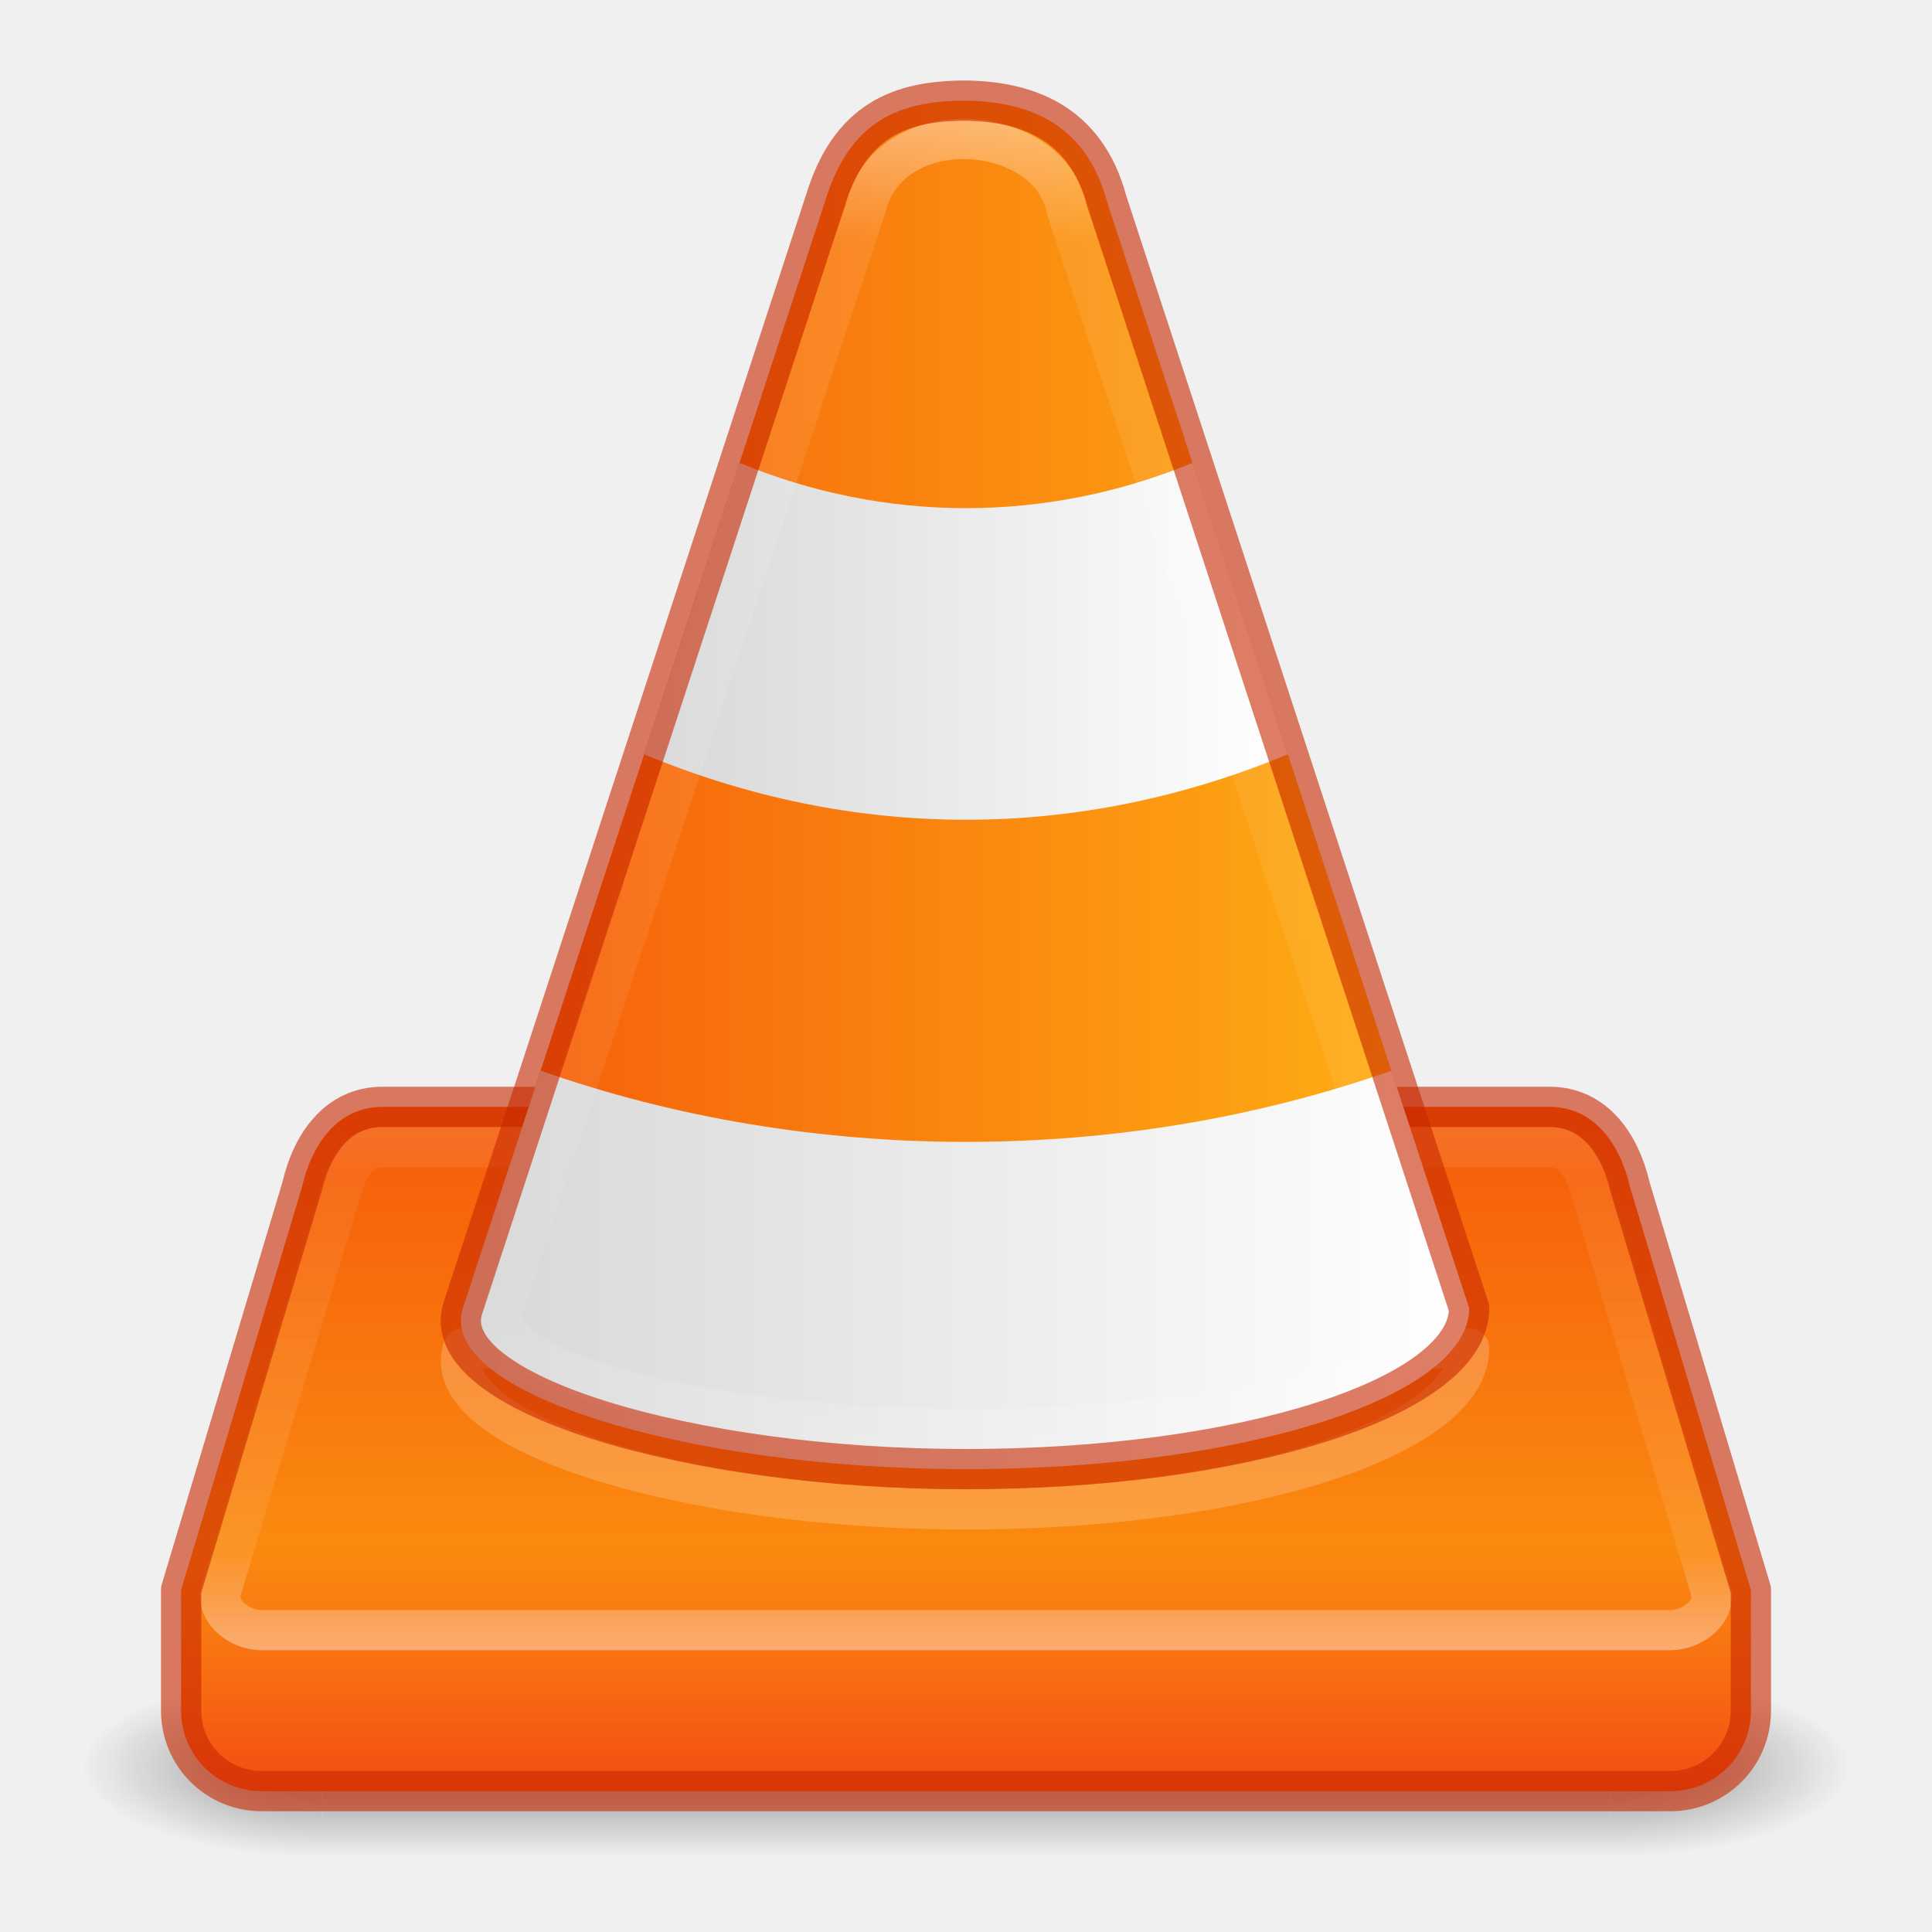
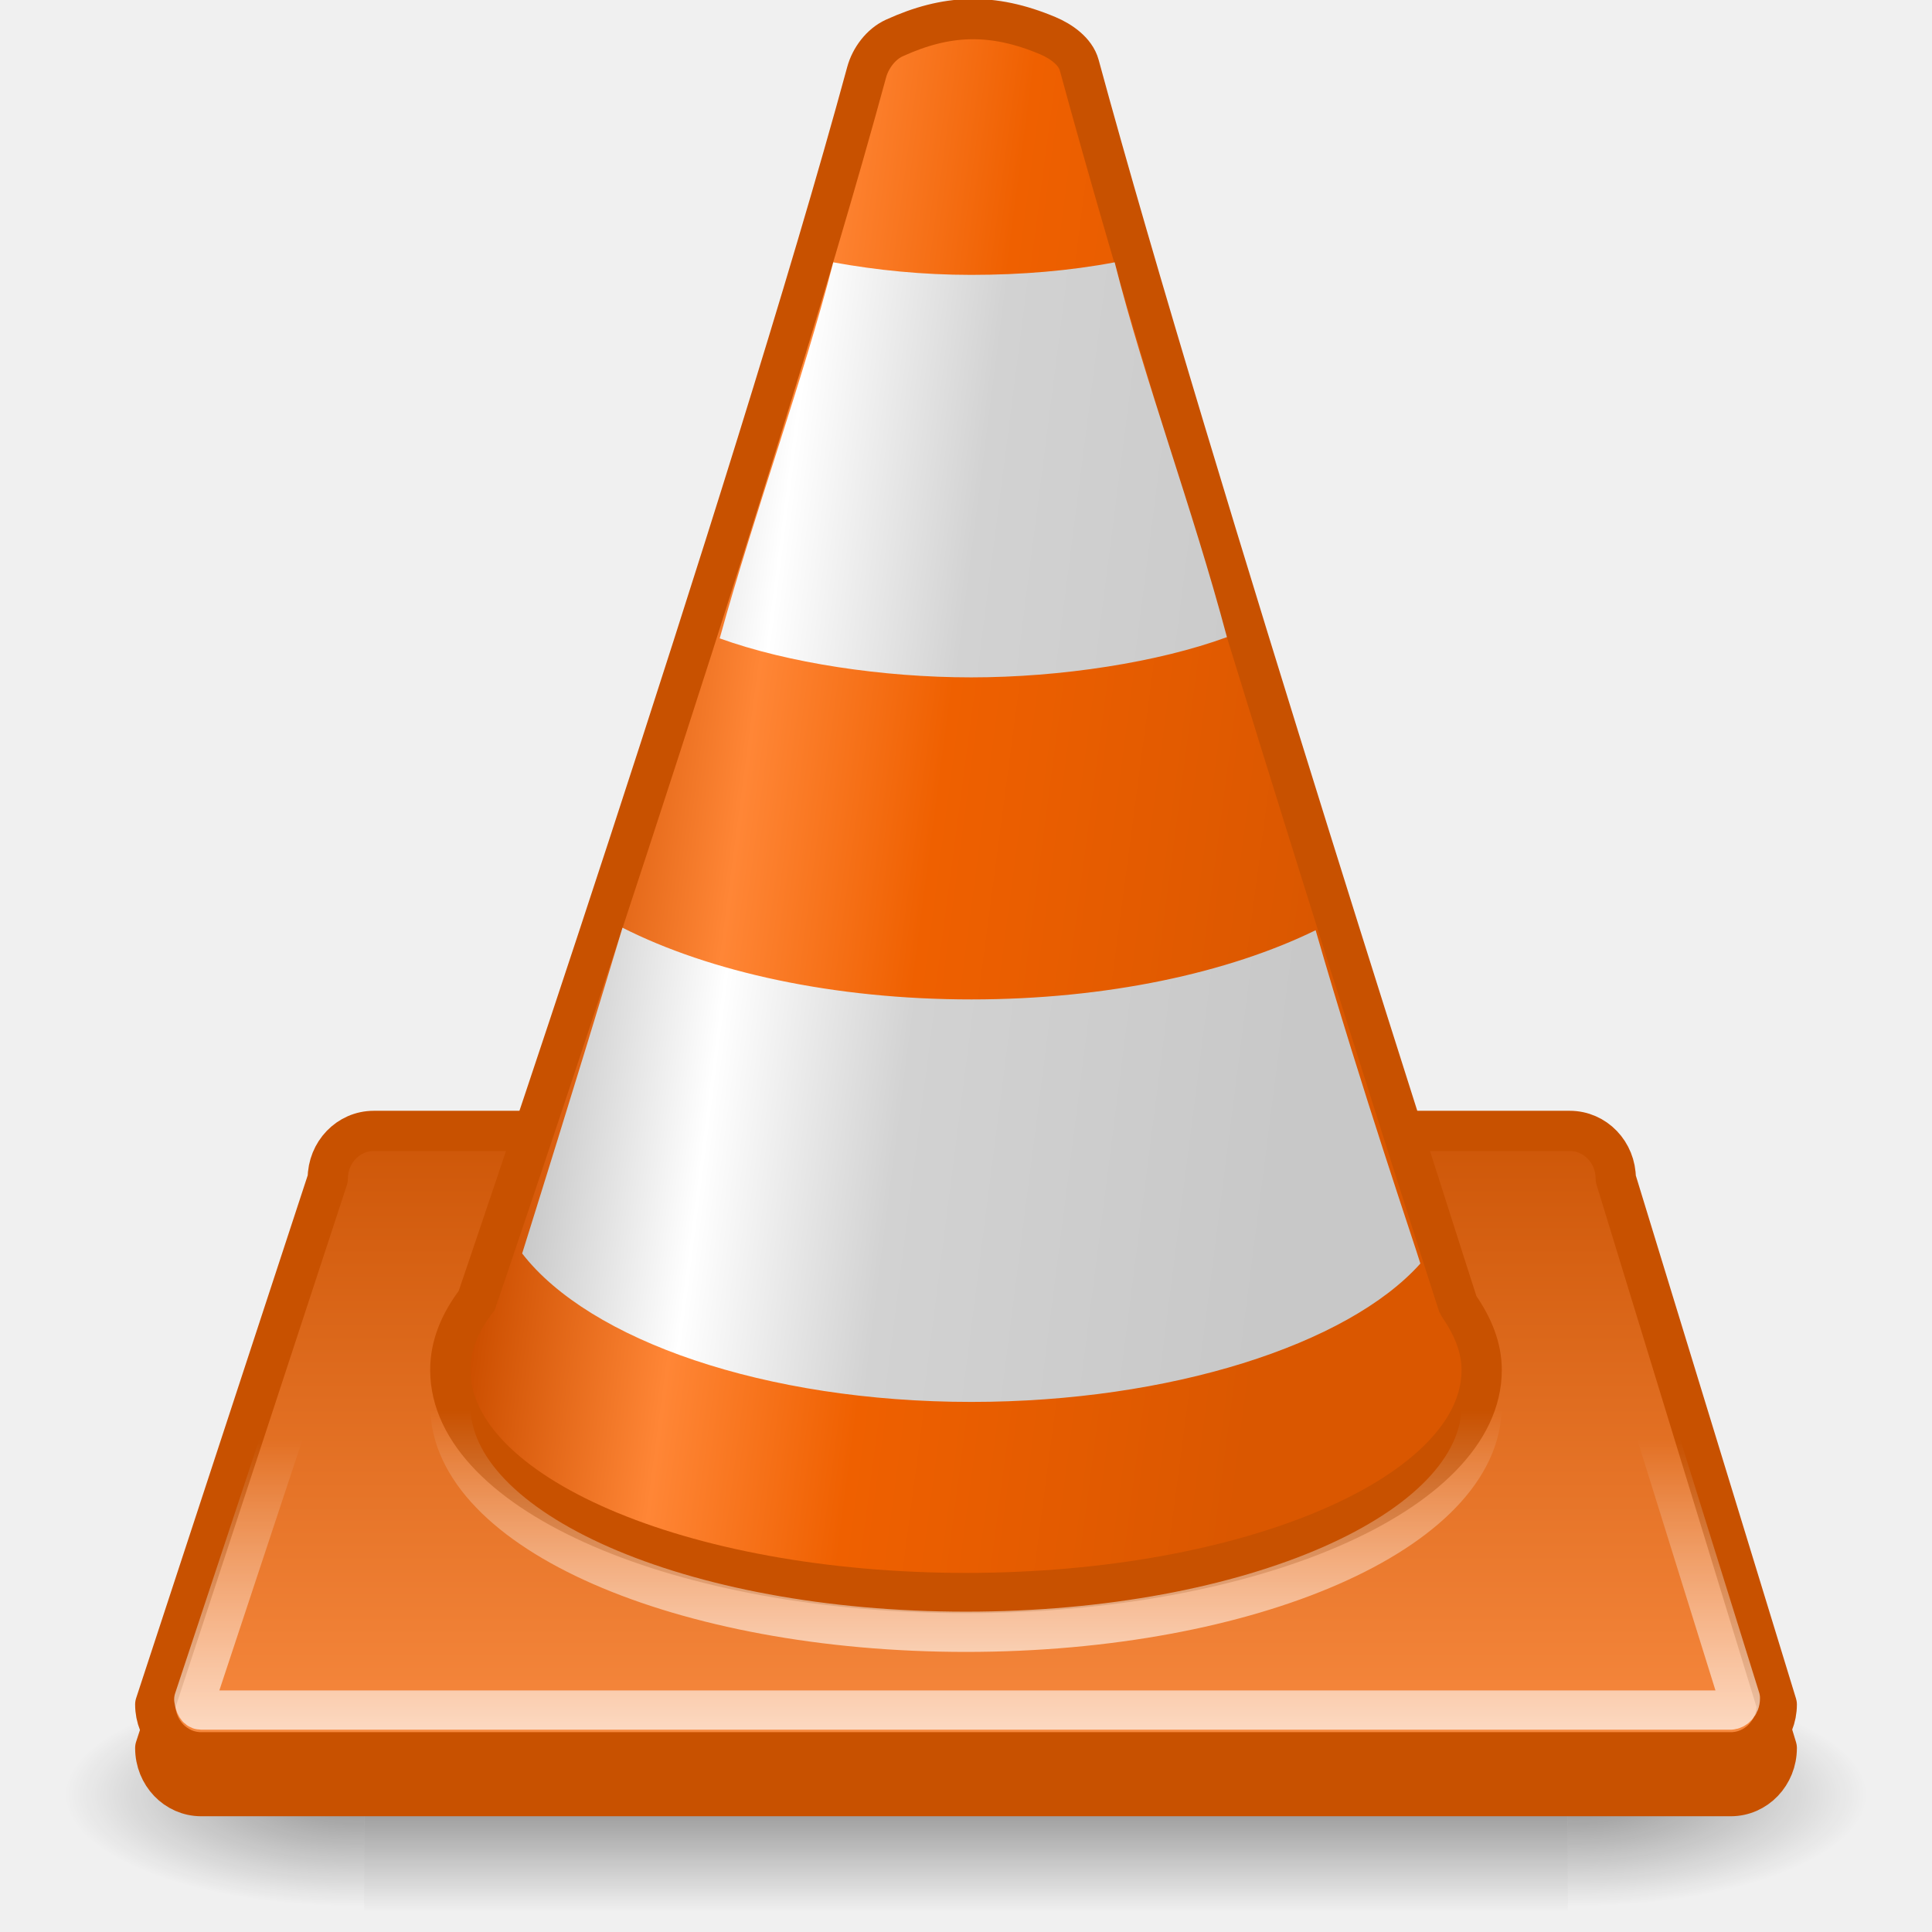
- <svg xmlns="http://www.w3.org/2000/svg" xmlns:xlink="http://www.w3.org/1999/xlink" width="48" height="48" id="svg4290" version="1.1" viewBox="0 0 48 48">
-   <defs id="defs4292">
-     <linearGradient id="linearGradient4417">
-       <stop id="stop4419" offset="0" style="stop-color:#d7d7d7;stop-opacity:1" />
-       <stop id="stop4421" offset="1" style="stop-color:#ffffff;stop-opacity:1" />
+ <svg xmlns="http://www.w3.org/2000/svg" xmlns:xlink="http://www.w3.org/1999/xlink" version="1.1" id="svg3167" height="48px" width="48px">
+   <defs id="defs3169">
+     <linearGradient id="linearGradient4801">
+       <stop style="stop-color:#c0c0c0;stop-opacity:1;" offset="0" id="stop4803" />
+       <stop id="stop4805" offset="0.25" style="stop-color:#ffffff;stop-opacity:1;" />
+       <stop id="stop4807" offset="0.499" style="stop-color:#d2d2d2;stop-opacity:1;" />
+       <stop style="stop-color:#c8c8c8;stop-opacity:1;" offset="1" id="stop4809" />
    </linearGradient>
-     <linearGradient id="linearGradient4398">
-       <stop style="stop-color:#d7d7d7;stop-opacity:1" offset="0" id="stop4400" />
-       <stop style="stop-color:#ffffff;stop-opacity:1" offset="1" id="stop4402" />
+     <linearGradient id="linearGradient4526">
+       <stop id="stop4528" offset="0" style="stop-color:#ffffff;stop-opacity:1;" />
+       <stop id="stop4530" offset="1" style="stop-color:#ffffff;stop-opacity:0;" />
    </linearGradient>
-     <linearGradient id="linearGradient4299">
-       <stop style="stop-color:#f02814;stop-opacity:1;" offset="0" id="stop4301" />
-       <stop style="stop-color:#f02814;stop-opacity:0;" offset="1" id="stop4303" />
+     <linearGradient id="linearGradient4426">
+       <stop id="stop4428" offset="0" style="stop-color:#cc4f00;stop-opacity:1" />
+       <stop style="stop-color:#ff8636;stop-opacity:1;" offset="0.25" id="stop4436" />
+       <stop style="stop-color:#ef6000;stop-opacity:1;" offset="0.499" id="stop4434" />
+       <stop id="stop4430" offset="1" style="stop-color:#da5700;stop-opacity:1;" />
    </linearGradient>
-     <linearGradient id="linearGradient4886">
-       <stop style="stop-color:#000000;stop-opacity:1;" offset="0" id="stop4888" />
-       <stop style="stop-color:#000000;stop-opacity:0;" offset="1" id="stop4890" />
+     <linearGradient id="linearGradient4019">
+       <stop id="stop4021" offset="0" style="stop-color:#cc5506;stop-opacity:1;" />
+       <stop id="stop4023" offset="1" style="stop-color:#f98b41;stop-opacity:1;" />
    </linearGradient>
-     <linearGradient id="linearGradient4876">
-       <stop style="stop-color:#000000;stop-opacity:0" offset="0" id="stop4878" />
-       <stop id="stop4884" offset="0.492" style="stop-color:#000000;stop-opacity:1" />
-       <stop style="stop-color:#000000;stop-opacity:0;" offset="1" id="stop4880" />
+     <linearGradient id="linearGradient4005">
+       <stop id="stop4007" offset="0" style="stop-color:#ffffff;stop-opacity:1;" />
+       <stop id="stop4009" offset="1" style="stop-color:#ffffff;stop-opacity:0;" />
    </linearGradient>
-     <linearGradient id="linearGradient4858">
-       <stop style="stop-color:#ffffff;stop-opacity:1;" offset="0" id="stop4860" />
-       <stop id="stop4866" offset="0.172" style="stop-color:#ffffff;stop-opacity:0.235" />
-       <stop style="stop-color:#ffffff;stop-opacity:0.157" offset="0.834" id="stop4868" />
-       <stop style="stop-color:#ffffff;stop-opacity:0.392" offset="1" id="stop4862" />
+     <linearGradient id="linearGradient5048">
+       <stop offset="0" style="stop-color:#000000;stop-opacity:0" id="stop5050" />
+       <stop offset="0.5" style="stop-color:#000000;stop-opacity:1" id="stop5056" />
+       <stop offset="1" style="stop-color:#000000;stop-opacity:0" id="stop5052" />
    </linearGradient>
-     <linearGradient xlink:href="#linearGradient4876" id="linearGradient4882" x1="-18.286" y1="25.536" x2="-18.286" y2="29.964" gradientUnits="userSpaceOnUse" />
-     <radialGradient xlink:href="#linearGradient4886" id="radialGradient4892" cx="-31.143" cy="27.679" fx="-31.143" fy="27.679" r="3" gradientTransform="matrix(-1.994048,0,0,-0.75,-93.2432,48.47322)" gradientUnits="userSpaceOnUse" />
-     <radialGradient xlink:href="#linearGradient4886" id="radialGradient4896" gradientUnits="userSpaceOnUse" gradientTransform="matrix(-1.994048,0,0,-0.75,-62.95748,48.47322)" cx="-31.143" cy="27.679" fx="-31.143" fy="27.679" r="3" />
-     <linearGradient xlink:href="#linearGradient4858" id="linearGradient4172" x1="15.611" y1="21.962" x2="15.611" y2="8.02" gradientUnits="userSpaceOnUse" gradientTransform="translate(0,19)" />
-     <linearGradient id="linearGradient3767">
-       <stop style="stop-color:#ffffff;stop-opacity:1;" offset="0" id="stop3769" />
-       <stop id="stop3777" offset="0.09" style="stop-color:#ffffff;stop-opacity:0.235;" />
-       <stop id="stop3775" offset="0.874" style="stop-color:#ffffff;stop-opacity:0.157;" />
-       <stop style="stop-color:#ffffff;stop-opacity:0.392;" offset="1" id="stop3771" />
+     <linearGradient id="linearGradient5060">
+       <stop offset="0" style="stop-color:#000000;stop-opacity:1" id="stop5062" />
+       <stop offset="1" style="stop-color:#000000;stop-opacity:0" id="stop5064" />
    </linearGradient>
-     <linearGradient id="linearGradient4648">
-       <stop id="stop4650" offset="0" style="stop-color:#f55a0a;stop-opacity:1" />
-       <stop id="stop4652" offset="1" style="stop-color:#ffb414;stop-opacity:1" />
-     </linearGradient>
-     <linearGradient xlink:href="#linearGradient4648" id="linearGradient4295" x1="25.017" y1="27.401" x2="25.017" y2="48.108" gradientUnits="userSpaceOnUse" />
-     <linearGradient xlink:href="#linearGradient4299" id="linearGradient4305" x1="22.927" y1="46.778" x2="22.927" y2="38.419" gradientUnits="userSpaceOnUse" />
-     <linearGradient xlink:href="#linearGradient4648" id="linearGradient4343" x1="11.45" y1="20.5" x2="36.5" y2="20.5" gradientUnits="userSpaceOnUse" />
-     <linearGradient xlink:href="#linearGradient4398" id="linearGradient4404" x1="11.448" y1="32" x2="36.5" y2="32" gradientUnits="userSpaceOnUse" />
-     <linearGradient xlink:href="#linearGradient4417" id="linearGradient4415" x1="16.004" y1="15.933" x2="31.996" y2="15.933" gradientUnits="userSpaceOnUse" />
-     <linearGradient xlink:href="#linearGradient3767" id="linearGradient4440" x1="24.055" y1="3.083" x2="24" y2="36" gradientUnits="userSpaceOnUse" />
+     <linearGradient y2="609.505" x2="302.857" y1="366.648" x1="302.857" gradientTransform="matrix(2.774389,0,0,1.969706,-1892.179,-910.6603)" gradientUnits="userSpaceOnUse" id="linearGradient4847" xlink:href="#linearGradient5048" />
+     <radialGradient r="117.143" fy="486.648" fx="605.714" cy="486.648" cx="605.714" gradientTransform="matrix(2.774389,0,0,1.969706,-1891.633,-910.6603)" gradientUnits="userSpaceOnUse" id="radialGradient4849" xlink:href="#linearGradient5060" />
+     <radialGradient r="117.143" fy="486.648" fx="605.714" cy="486.648" cx="605.714" gradientTransform="matrix(-2.774389,0,0,1.969706,112.7623,-910.6603)" gradientUnits="userSpaceOnUse" id="radialGradient4851" xlink:href="#linearGradient5060" />
+     <linearGradient gradientTransform="matrix(1,0,0,0.9648438,0,0.9893973)" y2="44.643" x2="24.286" y1="27.643" x1="24.286" gradientUnits="userSpaceOnUse" id="linearGradient4853" xlink:href="#linearGradient4019" />
+     <linearGradient y2="36.143" x2="24.286" y1="47.332" x1="24.286" gradientUnits="userSpaceOnUse" id="linearGradient4855" xlink:href="#linearGradient4005" />
+     <linearGradient gradientTransform="matrix(1,0,0,0.9858195,0,0.00738065)" y2="23.062" x2="33.148" y1="20.562" x1="13.915" gradientUnits="userSpaceOnUse" id="linearGradient4857" xlink:href="#linearGradient4426" />
+     <linearGradient y2="34.688" x2="24.406" y1="44.438" x1="24.406" gradientTransform="translate(0,0.4001952)" gradientUnits="userSpaceOnUse" id="linearGradient4859" xlink:href="#linearGradient4526" />
+     <linearGradient gradientTransform="matrix(0.9861899,0,0,1,0.3696753,0)" y2="23.062" x2="33.148" y1="20.562" x1="13.915" gradientUnits="userSpaceOnUse" id="linearGradient4861" xlink:href="#linearGradient4801" />
+     <linearGradient gradientTransform="matrix(0.9861899,0,0,1,0.3696753,0)" y2="23.062" x2="33.148" y1="20.562" x1="13.915" gradientUnits="userSpaceOnUse" id="linearGradient4863" xlink:href="#linearGradient4801" />
  </defs>
  <g id="layer1">
-     <g id="g4898" transform="translate(39.14286,16.17857)" style="opacity:0.4">
-       <rect y="25.571" x="-31.143" height="4.5" width="32" id="rect4870" style="opacity:1;fill:url(#linearGradient4882);fill-opacity:1;stroke:none;stroke-width:3;stroke-linejoin:round;stroke-miterlimit:4;stroke-dasharray:none;stroke-opacity:1" />
-       <rect style="opacity:1;fill:url(#radialGradient4892);fill-opacity:1;stroke:none;stroke-width:3;stroke-linejoin:round;stroke-miterlimit:4;stroke-dasharray:none;stroke-opacity:1" id="rect4874" width="6" height="4.5" x="-37.143" y="25.571" />
-       <rect transform="scale(-1,1)" y="25.571" x="-6.857" height="4.5" width="6" id="rect4894" style="opacity:1;fill:url(#radialGradient4896);fill-opacity:1;stroke:none;stroke-width:3;stroke-linejoin:round;stroke-miterlimit:4;stroke-dasharray:none;stroke-opacity:1" />
+     <g transform="translate(-0.2857136,-0.04572413)" id="g4833">
+       <g id="g8875" transform="matrix(0.02232353,0,0,0.01202587,44.14106,44.0596)">
+         <rect style="opacity:0.402;fill:url(#linearGradient4847);fill-opacity:1;fill-rule:nonzero;stroke:none;stroke-width:1;marker:none;visibility:visible;display:inline;overflow:visible" id="rect8877" y="-188.472" x="-1559.252" height="478.357" width="1339.633" />
+         <path style="opacity:0.402;fill:url(#radialGradient4849);fill-opacity:1;fill-rule:nonzero;stroke:none;stroke-width:1;marker:none;visibility:visible;display:inline;overflow:visible" id="path8879" d="m -219.619,-188.455 c 0,0 0,478.331 0,478.331 142.874,0.9 345.4,-107.17 345.4,-239.196 0,-132.027 -159.437,-239.135 -345.4,-239.135 z" />
+         <path style="opacity:0.402;fill:url(#radialGradient4851);fill-opacity:1;fill-rule:nonzero;stroke:none;stroke-width:1;marker:none;visibility:visible;display:inline;overflow:visible" id="path8881" d="m -1559.252,-188.455 c 0,0 0,478.331 0,478.331 -142.874,0.9 -345.4,-107.17 -345.4,-239.196 0,-132.027 159.437,-239.135 345.4,-239.135 z" />
+       </g>
+       <path style="color:#000000;fill:#c85100;fill-opacity:1;stroke:#c85100;stroke-width:1;stroke-linecap:square;stroke-linejoin:round;stroke-miterlimit:4;stroke-opacity:1;stroke-dashoffset:0.45;marker:none;visibility:visible;display:inline;overflow:visible;enable-background:accumulate" d="m 9.572,29.143 29.714,0 c 0.633,0 1.143,0.533 1.143,1.196 l 4,13.135 c 0,0.662 -0.51,1.196 -1.143,1.196 l -38,0 c -0.633,0 -1.143,-0.533 -1.143,-1.196 L 8.429,30.339 c 0,-0.662 0.51,-1.196 1.143,-1.196 z" id="rect3186-2" />
+       <path style="color:#000000;fill:url(#linearGradient4853);fill-opacity:1;stroke:#c85100;stroke-width:1;stroke-linecap:square;stroke-linejoin:round;stroke-miterlimit:4;stroke-opacity:1;stroke-dashoffset:0.45;marker:none;visibility:visible;display:inline;overflow:visible;enable-background:accumulate" d="m 9.572,28.143 29.714,0 c 0.633,0 1.143,0.53 1.143,1.189 l 4,13.06 c 0,0.659 -0.51,1.189 -1.143,1.189 l -38,0 c -0.633,0 -1.143,-0.53 -1.143,-1.189 L 8.429,29.332 c 0,-0.659 0.51,-1.189 1.143,-1.189 z" id="rect3186" />
+       <path transform="matrix(1,0,0,0.9513274,0,1.416068)" style="color:#000000;fill:none;stroke:url(#linearGradient4855);stroke-width:1.025;stroke-linecap:square;stroke-linejoin:round;stroke-miterlimit:4;stroke-opacity:1;stroke-dasharray:none;stroke-dashoffset:0.45;marker:none;visibility:visible;display:inline;overflow:visible;enable-background:accumulate" id="path4015" d="m 9.562,29.094 c -0.109,0 -0.188,0.045 -0.188,0.281 A 0.929,0.929 0 0 1 9.312,29.656 L 5.125,42.938 c 0.023,0.178 0.087,0.281 0.156,0.281 l 38,0 c 0.079,0 0.219,-0.104 0.219,-0.312 L 39.562,29.625 A 0.929,0.929 0 0 1 39.5,29.375 c 0,-0.208 -0.11,-0.281 -0.219,-0.281 l -29.719,0 z" />
+       <g id="g4819" transform="translate(-0.1205365,0)">
+         <path id="path4421" d="M 26.438,0.932 C 25.049,0.348 23.915,0.402 22.625,0.99 22.291,1.142 22.033,1.49 21.938,1.84 19.06,12.427 12.25,32.355 12.25,32.355 c -0.42,0.55 -0.656,1.119 -0.656,1.729 0,3.068 5.734,5.54 12.812,5.54 7.078,0 12.812,-2.472 12.812,-5.54 0,-0.555 -0.213,-1.077 -0.562,-1.583 -0.013,-0.018 -0.018,-0.04 -0.031,-0.059 0,0 -6.641,-20.605 -9.406,-30.779 C 27.126,1.322 26.768,1.071 26.438,0.932 z" style="color:#000000;fill:url(#linearGradient4857);fill-opacity:1;stroke:#c85100;stroke-width:1;stroke-opacity:1;marker:none;visibility:visible;display:inline;overflow:visible;enable-background:accumulate;stroke-miterlimit:4;stroke-dasharray:none" />
+         <path id="path4421-4" d="M 26.438,1.338 22.625,1.397 21.938,2.259 12.25,33.213 c -0.42,0.557 -0.656,1.135 -0.656,1.754 0,3.112 5.734,5.62 12.812,5.62 7.078,0 12.812,-2.508 12.812,-5.62 0,-0.563 -0.213,-1.093 -0.562,-1.606 -0.013,-0.019 -0.018,-0.041 -0.031,-0.059 L 27.219,2.081 26.438,1.338 z" style="color:#000000;fill:none;stroke:url(#linearGradient4859);stroke-width:1;stroke-opacity:1;marker:none;visibility:visible;display:inline;overflow:visible;enable-background:accumulate;stroke-miterlimit:4;stroke-dasharray:none" />
+         <path id="path4421-2-8" d="m 15.872,23.094 c -1.273,4.216 -2.201,7.156 -2.493,8.094 1.666,2.155 6.031,3.688 11.161,3.688 4.925,0 9.351,-1.418 11.155,-3.438 -0.135,-0.459 -1.436,-4.24 -2.602,-8.281 -2.163,1.057 -5.188,1.719 -8.552,1.719 -3.428,0 -6.501,-0.684 -8.668,-1.781 z" style="color:#000000;fill:url(#linearGradient4861);fill-opacity:1;stroke:none;stroke-width:0.858;marker:none;visibility:visible;display:inline;overflow:visible;enable-background:accumulate" />
+         <path id="path4421-2-8-4" d="m 21.109,6.562 c -0.763,2.966 -1.939,6.151 -2.822,9.344 1.692,0.611 4.047,0.969 6.249,0.969 2.228,0 4.648,-0.374 6.353,-1 -0.853,-3.208 -2.048,-6.378 -2.789,-9.312 -1.108,0.21 -2.318,0.312 -3.564,0.312 -1.206,0 -2.351,-0.116 -3.427,-0.312 z" style="color:#000000;fill:url(#linearGradient4863);fill-opacity:1;stroke:none;stroke-width:0.858;marker:none;visibility:visible;display:inline;overflow:visible;enable-background:accumulate" />
+       </g>
    </g>
-     <path style="opacity:1;fill:url(#linearGradient4295);fill-opacity:1;stroke:none;stroke-width:3;stroke-linejoin:round;stroke-miterlimit:4;stroke-dasharray:none;stroke-opacity:1" d="m 9.5,27.5 c -1.108,0 -1.751,0.92 -2,2 l -3,10 0,3 c 0,1.108 0.892,2 2,2 l 35,0 c 1.108,0 2,-0.892 2,-2 l 0,-3 -3,-10 c -0.249,-1.08 -0.892,-2 -2,-2 z" id="rect4838" />
-     <path id="path4297" d="m 9.5,27.5 c -1.108,0 -1.751,0.92 -2,2 l -3,10 0,3 c 0,1.108 0.892,2 2,2 l 35,0 c 1.108,0 2,-0.892 2,-2 l 0,-3 -3,-10 c -0.249,-1.08 -0.892,-2 -2,-2 z" style="opacity:1;fill:url(#linearGradient4305);fill-opacity:1;stroke:none;stroke-width:3;stroke-linejoin:round;stroke-miterlimit:4;stroke-dasharray:none;stroke-opacity:1" />
-     <path style="opacity:0.4;fill:none;fill-opacity:1;stroke:url(#linearGradient4172);stroke-width:1;stroke-linejoin:round;stroke-miterlimit:4;stroke-dasharray:none;stroke-opacity:1" d="m 9.5,28.5 29,0 c 0.554,0 0.841,0.469 1,1 l 3,10 c 0.159,0.531 -0.446,1 -1,1 l -35,0 c -0.554,0 -1.159,-0.469 -1,-1 l 3,-10 c 0.159,-0.531 0.446,-1 1,-1 z" id="rect4162" />
-     <path style="opacity:0.6;fill:none;fill-opacity:1;stroke:#c82800;stroke-width:1;stroke-linejoin:round;stroke-miterlimit:4;stroke-dasharray:none;stroke-opacity:1" d="m 9.5,27.5 c -1.108,0 -1.751,0.92 -2,2 l -3,10 0,3 c 0,1.108 0.892,2 2,2 l 35,0 c 1.108,0 2,-0.892 2,-2 l 0,-3 -3,-10 c -0.249,-1.08 -0.892,-2 -2,-2 z" id="rect3371" />
-     <path style="opacity:0.2;fill:none;fill-opacity:1;stroke:#ffffff;stroke-width:1;stroke-linecap:butt;stroke-linejoin:round;stroke-miterlimit:4;stroke-dasharray:none;stroke-opacity:1" d="m 11.5,33.5 c -0.676,2.103 5.596,4 12.5,4 6.904,0 12.5,-1.791 12.5,-4 z" id="path4351" />
-     <path style="opacity:1;fill:url(#linearGradient4343);fill-opacity:1;stroke:none;stroke-width:1;stroke-linecap:butt;stroke-linejoin:round;stroke-miterlimit:4;stroke-dasharray:none;stroke-opacity:1" d="M 24,2.5 C 22.334,2.5 21.109,3 20.5,5 l -9,27.5 c -0.687,2.1 5.596,4 12.5,4 6.904,0 12.5,-1.791 12.5,-4 L 27.5,5 C 26.964,3 25.454,2.522 24,2.5 Z" id="path4318" />
-     <path style="opacity:1;fill:url(#linearGradient4415);fill-opacity:1.0;stroke:none;stroke-width:1;stroke-linecap:butt;stroke-linejoin:round;stroke-miterlimit:4;stroke-dasharray:none;stroke-opacity:1" d="M 18.373 11.5 L 18.371 11.504 L 16.004 18.74 C 21.22 20.909 26.78 20.909 31.996 18.74 L 29.629 11.504 L 29.627 11.5 C 26 13 22 13 18.373 11.5 z " id="rect4380" />
-     <path style="opacity:1;fill:url(#linearGradient4404);fill-opacity:1;stroke:none;stroke-width:1;stroke-linecap:butt;stroke-linejoin:round;stroke-miterlimit:4;stroke-dasharray:none;stroke-opacity:1" d="M 13.432 26.6 L 11.5 32.5 C 10.813 34.6 17.096 36.5 24 36.5 C 30.904 36.5 36.5 34.709 36.5 32.5 L 34.568 26.6 C 27.869 28.96 20.131 28.96 13.432 26.6 z " id="rect4378" />
-     <path style="opacity:0.4;fill:none;fill-opacity:1;stroke:url(#linearGradient4440);stroke-width:1;stroke-linecap:butt;stroke-linejoin:miter;stroke-miterlimit:4;stroke-dasharray:none;stroke-opacity:1" d="m 21.5,5.2 -9,27.3 c -0.519,1.574 5.149,3 11.5,3 6.351,0 12.019,-1.426 11.5,-3 l -9,-27.3 c -0.412,-2.168 -4.437,-2.488 -5,0 z" id="path4429" />
-     <path id="path4198" d="M 24,2.5 C 22.334,2.5 21.109,3 20.5,5 l -9,27.5 c -0.687,2.1 5.596,4 12.5,4 6.904,0 12.5,-1.791 12.5,-4 L 27.5,5 C 26.964,3 25.454,2.522 24,2.5 Z" style="opacity:0.6;fill:none;fill-opacity:1;stroke:#c82800;stroke-width:1;stroke-linecap:butt;stroke-linejoin:round;stroke-miterlimit:4;stroke-dasharray:none;stroke-opacity:1" />
  </g>
</svg>
